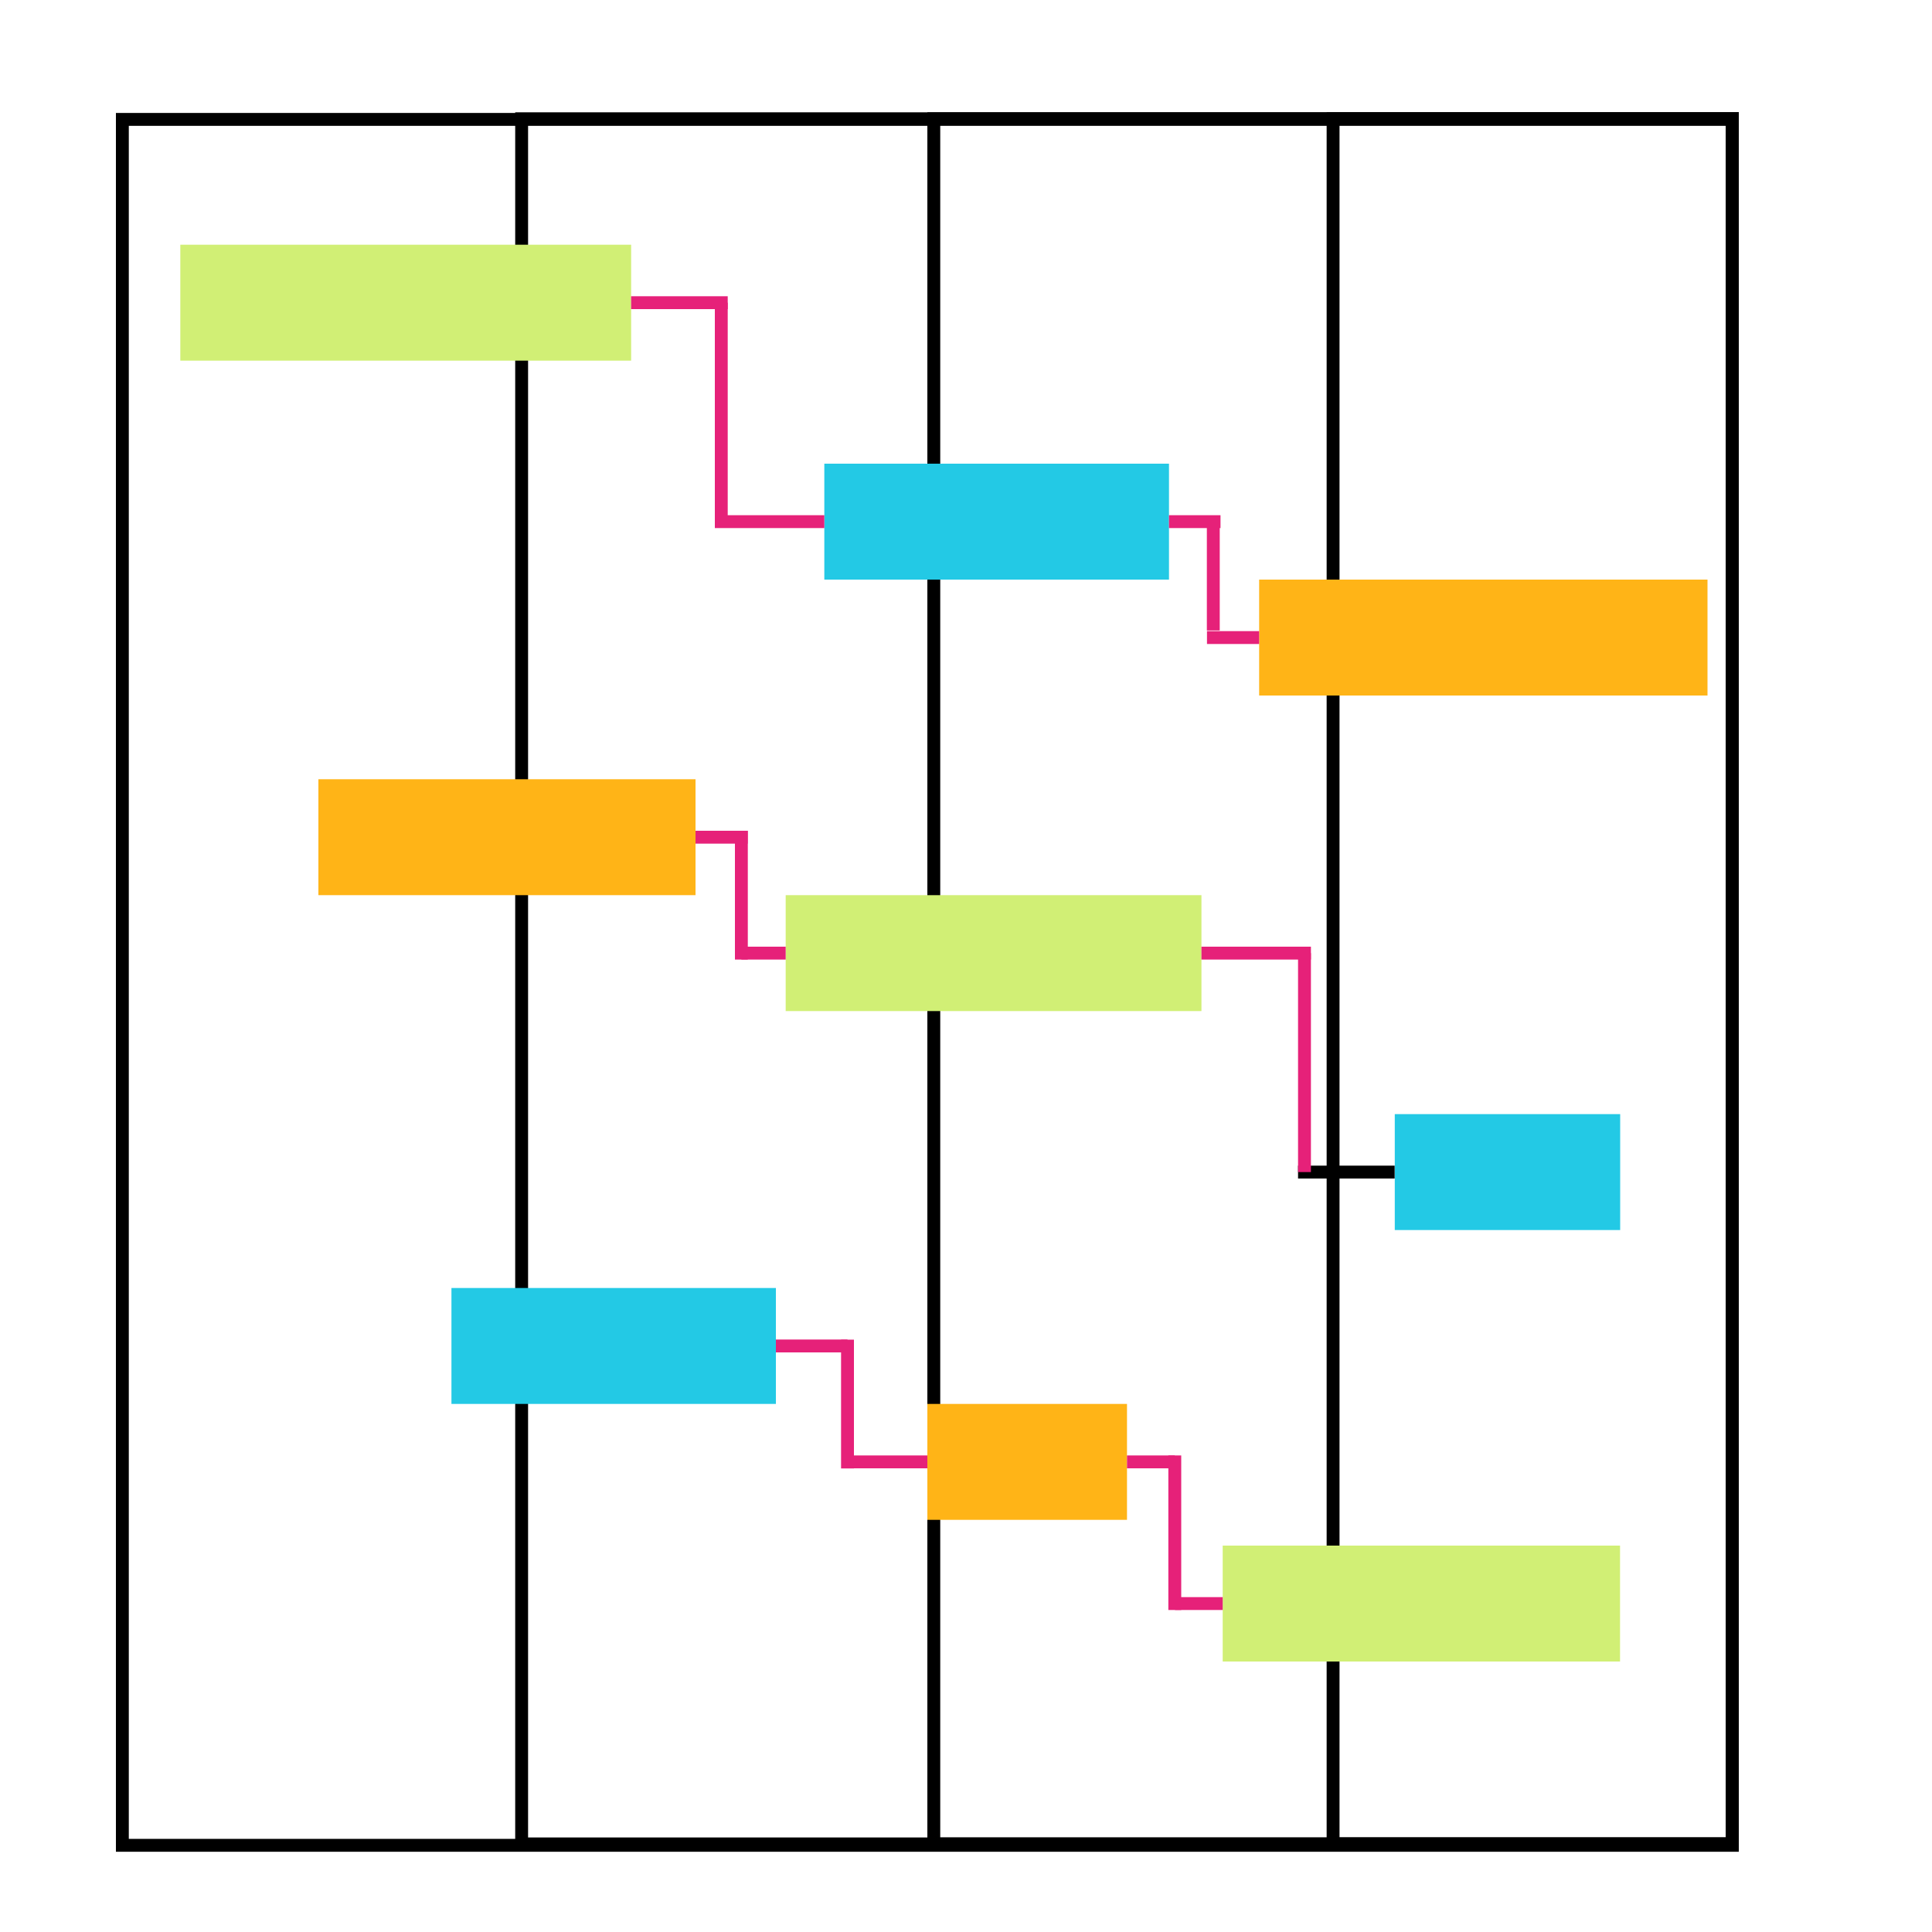
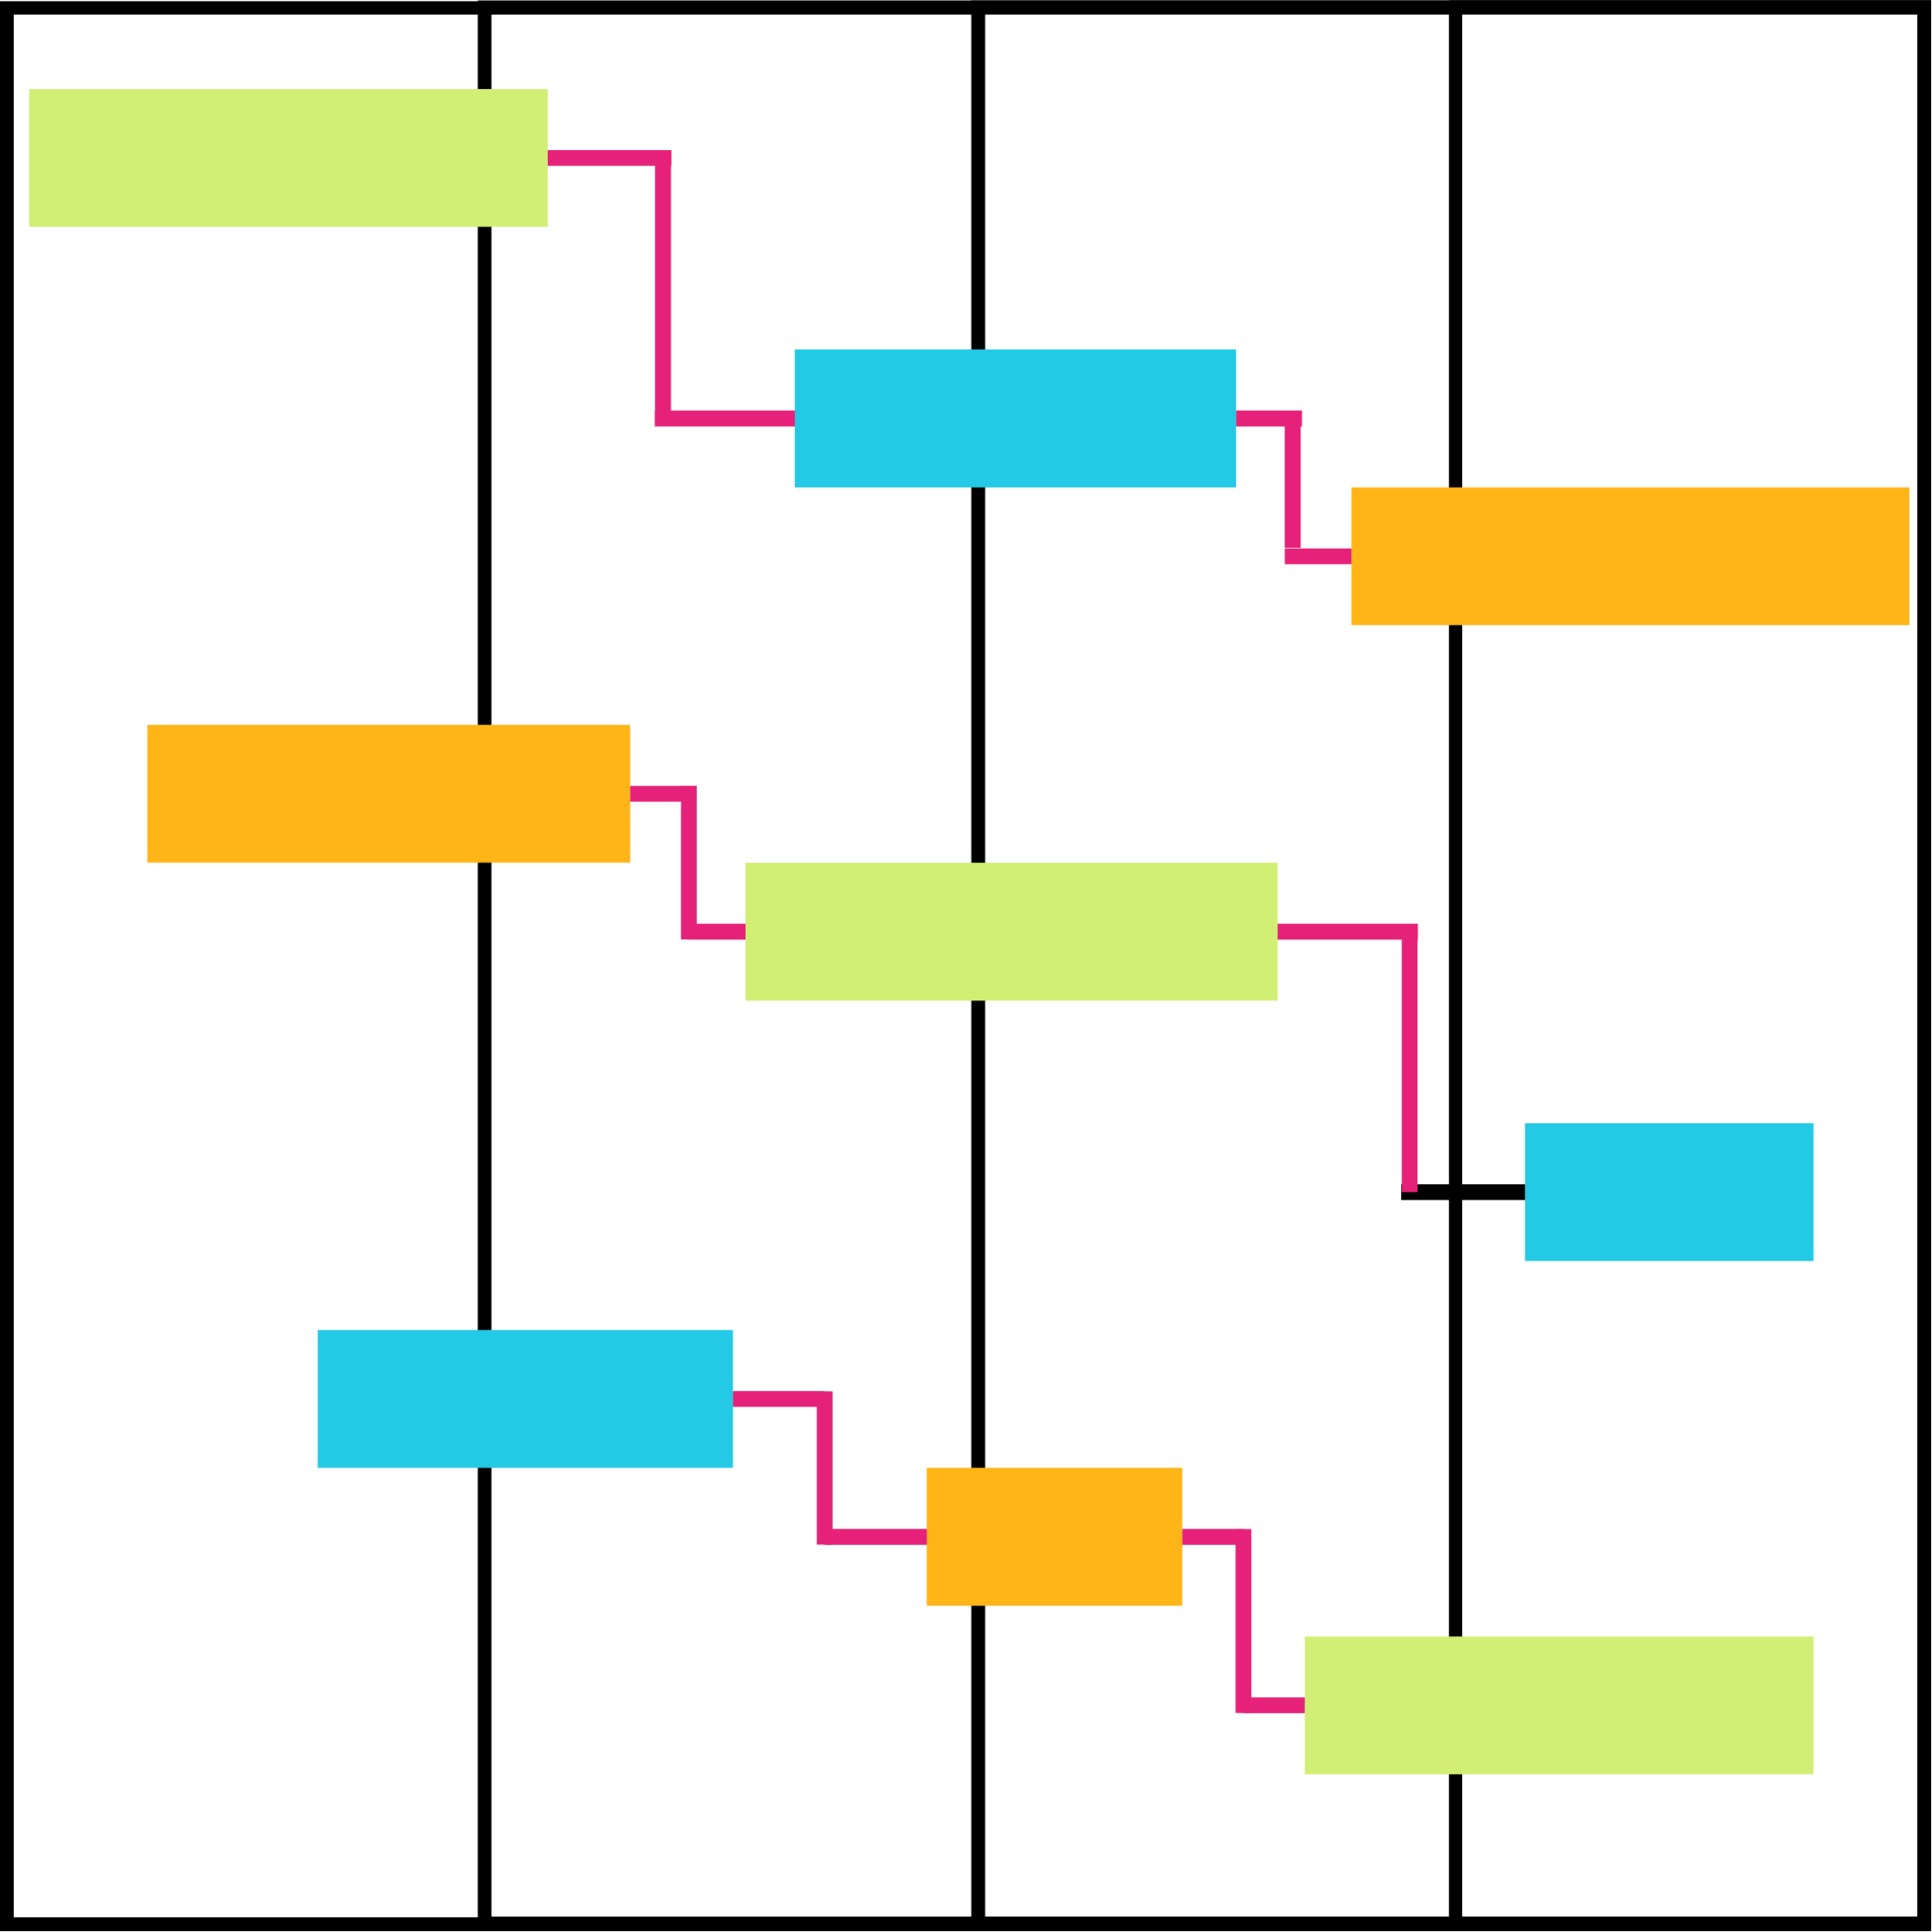
- <svg xmlns="http://www.w3.org/2000/svg" id="Layer_1" data-name="Layer 1" viewBox="0 0 150 150">
+ <svg xmlns="http://www.w3.org/2000/svg" id="Layer_1" data-name="Layer 1" viewBox="0 0 145 145">
  <defs>
-     <style>.cls-1{fill:#d1ef75;}.cls-2{fill:#23c9e5;}.cls-3,.cls-5{fill:none;stroke-miterlimit:10;}.cls-3{stroke:#e62179;}.cls-4{fill:#ffb417;}.cls-5{stroke:#000;}</style>
+     <style>.cls-1{fill:#d1ef75;}.cls-2{fill:#23c9e5;}.cls-3,.cls-5{fill:none;stroke-miterlimit:10;stroke-width:1.19px;}.cls-3{stroke:#e62179;}.cls-4{fill:#ffb417;}.cls-5{stroke:#000;}</style>
  </defs>
-   <path d="M134,9.77v133H10V9.77H134m1-1H9v135H135V8.77Z" />
-   <path d="M134,9.72V142.66H41V9.72h93m1-1H40V143.66h95V8.72Z" />
-   <path d="M134,9.72V142.66H73V9.72h61m1-1H72V143.66h63V8.72Z" />
-   <path d="M134,9.72V142.66H104V9.72h30m1-1H103V143.66h32V8.72Z" />
-   <rect class="cls-1" x="14" y="19" width="35" height="9" />
-   <rect class="cls-2" x="64" y="36" width="26.76" height="9" />
-   <line class="cls-3" x1="56.5" y1="23.5" x2="49" y2="23.5" />
-   <line class="cls-3" x1="56" y1="40.5" x2="56" y2="23.5" />
-   <line class="cls-3" x1="64" y1="40.5" x2="55.5" y2="40.5" />
-   <rect class="cls-4" x="97.76" y="45" width="34.81" height="9" />
-   <line class="cls-3" x1="94.76" y1="40.5" x2="90.76" y2="40.5" />
-   <line class="cls-3" x1="94.2" y1="48.95" x2="94.2" y2="40.95" />
-   <line class="cls-3" x1="97.76" y1="49.5" x2="93.71" y2="49.5" />
-   <rect class="cls-2" x="108.28" y="86.5" width="17.5" height="9" transform="translate(234.07 182) rotate(180)" />
-   <rect class="cls-1" x="61" y="69.5" width="32.28" height="9" transform="translate(154.28 148) rotate(180)" />
-   <line class="cls-5" x1="100.78" y1="91" x2="108.28" y2="91" />
-   <line class="cls-3" x1="101.28" y1="74" x2="101.28" y2="91" />
-   <line class="cls-3" x1="93.28" y1="74" x2="101.78" y2="74" />
-   <rect class="cls-4" x="24.72" y="60.5" width="29.28" height="9" transform="translate(78.72 130) rotate(180)" />
-   <line class="cls-3" x1="57.56" y1="74" x2="61" y2="74" />
-   <line class="cls-3" x1="57.56" y1="64.5" x2="57.56" y2="74.5" />
-   <line class="cls-3" x1="54" y1="65" x2="58.05" y2="65" />
-   <rect class="cls-1" x="94.93" y="120" width="30.85" height="9" transform="translate(220.71 249) rotate(180)" />
-   <rect class="cls-4" x="72" y="109" width="15.5" height="9" transform="translate(159.5 227) rotate(180)" />
-   <line class="cls-3" x1="91.23" y1="124.5" x2="94.93" y2="124.5" />
-   <line class="cls-3" x1="91.21" y1="113" x2="91.21" y2="125" />
-   <line class="cls-3" x1="87.5" y1="113.5" x2="91.21" y2="113.5" />
-   <rect class="cls-2" x="35.05" y="100" width="25.19" height="9" transform="translate(95.29 209) rotate(180)" />
-   <line class="cls-3" x1="65.8" y1="113.5" x2="72" y2="113.5" />
-   <line class="cls-3" x1="65.8" y1="104.01" x2="65.8" y2="114.01" />
-   <line class="cls-3" x1="60.24" y1="104.5" x2="65.8" y2="104.5" />
+   <path d="M146.17,4.81V147.68H3.24V4.81H146.17m1-1H2.21V148.72h145V3.78Z" transform="translate(-2.21 -3.72)" />
+   <path d="M146.17,4.75V147.62H39.11V4.75H146.17m1-1H38.08V148.65H147.21V3.72Z" transform="translate(-2.21 -3.72)" />
+   <path d="M146.18,4.75V147.62h-70V4.75h70m1-1H75.14V148.65h72.07V3.72Z" transform="translate(-2.21 -3.72)" />
+   <path d="M146.18,4.74V147.63H112V4.74h34.14m1-1H111V148.65h36.2V3.72Z" transform="translate(-2.21 -3.72)" />
+   <rect class="cls-1" x="2.19" y="6.68" width="38.93" height="10.35" />
+   <rect class="cls-2" x="59.68" y="26.24" width="33.12" height="10.35" />
+   <line class="cls-3" x1="50.41" y1="11.86" x2="41.12" y2="11.86" />
+   <line class="cls-3" x1="49.78" y1="31.42" x2="49.78" y2="11.86" />
+   <line class="cls-3" x1="59.68" y1="31.42" x2="49.16" y2="31.42" />
+   <rect class="cls-4" x="101.47" y="36.59" width="41.89" height="10.35" />
+   <line class="cls-3" x1="97.76" y1="31.42" x2="92.81" y2="31.42" />
+   <line class="cls-3" x1="97.06" y1="41.13" x2="97.06" y2="31.93" />
+   <line class="cls-3" x1="101.47" y1="41.77" x2="96.47" y2="41.77" />
+   <rect class="cls-2" x="116.71" y="88.05" width="21.66" height="10.35" transform="translate(252.87 182.73) rotate(180)" />
+   <rect class="cls-1" x="58.18" y="68.49" width="39.96" height="10.35" transform="translate(154.11 143.62) rotate(180)" />
+   <line class="cls-5" x1="105.21" y1="89.51" x2="114.5" y2="89.51" />
+   <line class="cls-3" x1="105.84" y1="69.95" x2="105.84" y2="89.51" />
+   <line class="cls-3" x1="95.93" y1="69.95" x2="106.46" y2="69.95" />
+   <rect class="cls-4" x="13.26" y="58.14" width="36.25" height="10.35" transform="translate(60.57 122.91) rotate(180)" />
+   <line class="cls-3" x1="51.72" y1="69.95" x2="55.97" y2="69.95" />
+   <line class="cls-3" x1="51.72" y1="59.02" x2="51.72" y2="70.53" />
+   <line class="cls-3" x1="47.31" y1="59.6" x2="52.31" y2="59.6" />
+   <rect class="cls-1" x="100.18" y="126.58" width="38.19" height="10.35" transform="translate(236.34 259.8) rotate(180)" />
+   <rect class="cls-4" x="71.8" y="113.93" width="19.19" height="10.35" transform="translate(160.57 234.49) rotate(180)" />
+   <line class="cls-3" x1="93.39" y1="128.04" x2="97.97" y2="128.04" />
+   <line class="cls-3" x1="93.36" y1="114.81" x2="93.36" y2="128.62" />
+   <line class="cls-3" x1="88.77" y1="115.39" x2="93.36" y2="115.39" />
+   <rect class="cls-2" x="26.06" y="103.58" width="31.18" height="10.35" transform="translate(81.09 213.79) rotate(180)" />
+   <line class="cls-3" x1="61.92" y1="115.39" x2="69.59" y2="115.39" />
+   <line class="cls-3" x1="61.92" y1="104.47" x2="61.92" y2="115.97" />
+   <line class="cls-3" x1="55.03" y1="105.04" x2="61.92" y2="105.04" />
</svg>
